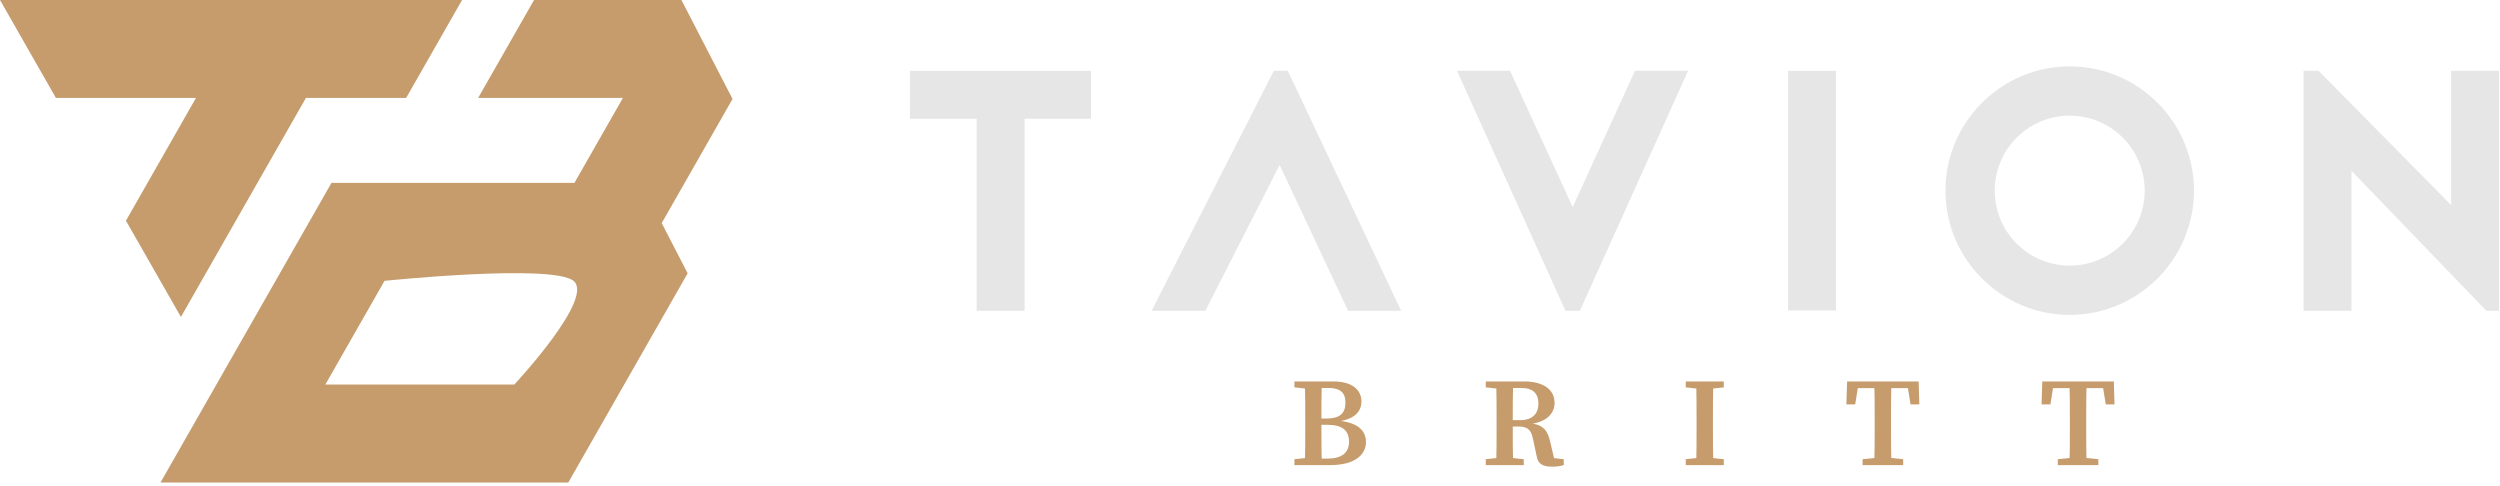
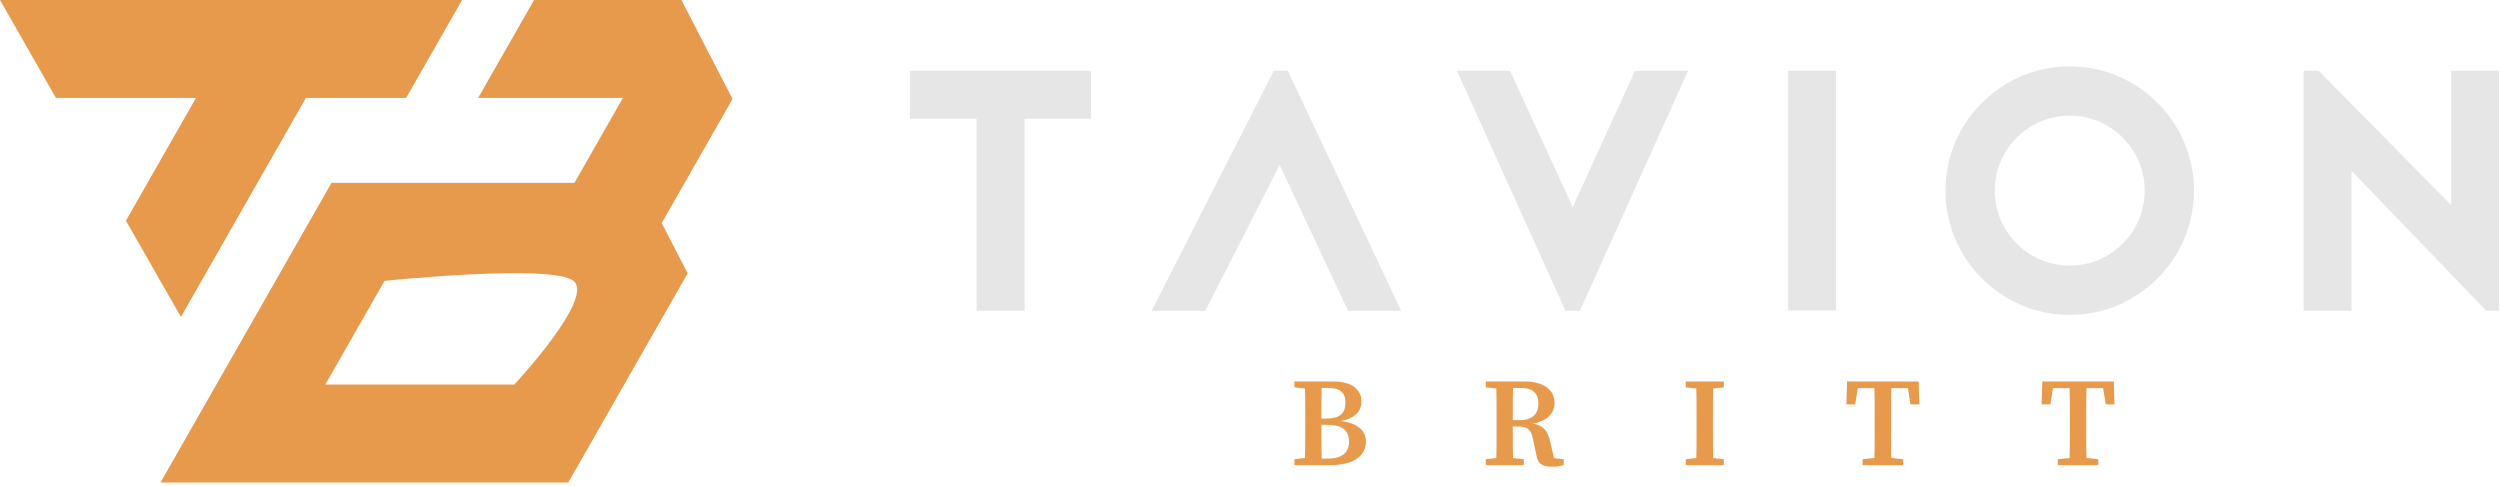
<svg xmlns="http://www.w3.org/2000/svg" width="100%" height="100%" viewBox="0 0 762 148" version="1.1" xml:space="preserve" style="fill-rule:evenodd;clip-rule:evenodd;stroke-linejoin:round;stroke-miterlimit:2;">
  <g transform="matrix(1,0,0,1,-472.482,-459.7983)">
    <g>
      <g id="path2" transform="matrix(1.333333,0,0,-1.333333,613.318,459.7983)">
-         <path d="M0,0L-12.783,-22.391L-35.696,-22.391L-64.27,-72.454L-76.836,-50.447L-60.828,-22.391L-92.844,-22.391L-105.627,0L0,0Z" style="fill:rgb(198,156,109);fill-rule:nonzero;" />
+         <path d="M0,0L-12.783,-22.391L-35.696,-22.391L-64.27,-72.454L-76.836,-50.447L-60.828,-22.391L-92.844,-22.391L-105.627,0L0,0Z" style="fill:rgb(232,154,76);fill-rule:nonzero;" />
      </g>
      <g id="path3" transform="matrix(1.333333,0,0,-1.333333,629.232,577.0132)">
-         <path d="M0,0L-43.193,0L-29.657,23.711C-29.657,23.711 8.592,27.663 13.535,23.711C18.478,19.759 0,0 0,0ZM38.951,46.103L49.896,65.286L49.779,65.52L43.897,76.899L38.216,87.911L4.52,87.911L-8.263,65.52L24.831,65.52L13.752,46.103L-41.789,46.103L-80.874,-22.391L12.349,-22.391L39.636,25.433L33.704,36.912L38.951,46.103Z" style="fill:rgb(198,156,109);fill-rule:nonzero;" />
+         <path d="M0,0L-43.193,0L-29.657,23.711C-29.657,23.711 8.592,27.663 13.535,23.711C18.478,19.759 0,0 0,0ZM38.951,46.103L49.896,65.286L49.779,65.52L43.897,76.899L38.216,87.911L4.52,87.911L-8.263,65.52L24.831,65.52L13.752,46.103L-41.789,46.103L-80.874,-22.391L12.349,-22.391L39.636,25.433L33.704,36.912L38.951,46.103Z" style="fill:rgb(232,154,76);fill-rule:nonzero;" />
      </g>
      <g id="path4" transform="matrix(1.333333,0,0,-1.333333,805.0175,481.3865)">
        <path d="M0,0L0,-10.955L-15.181,-10.955L-15.181,-54.856L-26.137,-54.856L-26.137,-10.955L-41.397,-10.955L-41.397,0L0,0Z" style="fill:rgb(230,230,230);fill-rule:nonzero;" />
      </g>
      <g id="path5" transform="matrix(1.333333,0,0,-1.333333,865.0156,481.3865)">
        <path d="M0,0L25.902,-54.856L13.773,-54.856L-1.878,-21.519L-18.86,-54.856L-31.146,-54.856L-3.209,0L0,0Z" style="fill:rgb(230,230,230);fill-rule:nonzero;" />
      </g>
      <g id="path6" transform="matrix(1.333333,0,0,-1.333333,949.6467,554.528)">
        <path d="M0,0L-24.807,54.856L-12.677,54.856L1.644,23.711L15.885,54.856L28.016,54.856L3.287,0L0,0Z" style="fill:rgb(230,230,230);fill-rule:nonzero;" />
      </g>
      <g id="path7" transform="matrix(1.333333,0,0,-1.333333,0,1066.667)">
        <rect x="763.124" y="384.182" width="10.956" height="54.778" style="fill:rgb(230,230,230);fill-rule:nonzero;" />
      </g>
      <g id="path8" transform="matrix(1.333333,0,0,-1.333333,1080.483,517.9049)">
        <path d="M0,0C0,-9.469 7.669,-17.137 17.138,-17.137C26.607,-17.137 34.276,-9.469 34.276,0C34.276,9.469 26.607,17.139 17.138,17.139C7.669,17.139 0,9.469 0,0M45.545,0C45.545,-15.651 32.789,-28.405 17.138,-28.405C1.487,-28.405 -11.269,-15.651 -11.269,0C-11.269,15.651 1.487,28.408 17.138,28.408C32.789,28.408 45.545,15.651 45.545,0" style="fill:rgb(230,230,230);fill-rule:nonzero;" />
      </g>
      <g id="path10" transform="matrix(1.333333,0,0,-1.333333,1230.324,554.528)">
        <path d="M0,0L-30.832,32.007L-30.832,0L-41.788,0L-41.788,54.856L-38.344,54.856L-8.06,24.18L-8.06,54.856L2.896,54.856L2.896,0L0,0Z" style="fill:rgb(230,230,230);fill-rule:nonzero;" />
      </g>
      <g id="path12" transform="matrix(1.333333,0,0,-1.333333,872.8136,587.3669)">
-         <path d="M0,0L3.004,0C5.99,0 7.318,1.158 7.318,3.622C7.318,6.01 6.034,6.985 3.422,6.985L0,6.985L0,8.481L4.481,8.481C8.91,8.481 10.973,6.541 10.973,3.889C10.973,1.691 9.532,-0.214 5.273,-0.719L5.273,-0.458C10.079,-0.801 12.01,-2.715 12.01,-5.355C12.01,-7.873 10.047,-10.654 3.717,-10.654L0,-10.654L0,-9.157L3.258,-9.157C6.458,-9.157 8.137,-7.819 8.137,-5.331C8.137,-2.682 6.579,-1.433 3.133,-1.433L0,-1.433L0,0ZM-1.87,-0.524C-1.87,2.468 -1.87,5.489 -1.956,8.481L1.914,8.481C1.827,5.547 1.827,2.527 1.827,-0.524L1.827,-1.374C1.827,-4.65 1.827,-7.661 1.914,-10.654L-1.956,-10.654C-1.87,-7.72 -1.87,-4.709 -1.87,-1.658L-1.87,-0.524ZM0,-8.866L0,-10.654L-4.345,-10.654L-4.345,-9.298L-0.372,-8.866L0,-8.866ZM-4.345,7.126L-4.345,8.481L0,8.481L0,6.694L-0.372,6.694L-4.345,7.126Z" style="fill:rgb(198,156,109);fill-rule:nonzero;" />
+         <path d="M0,0L3.004,0C5.99,0 7.318,1.158 7.318,3.622C7.318,6.01 6.034,6.985 3.422,6.985L0,6.985L0,8.481L4.481,8.481C8.91,8.481 10.973,6.541 10.973,3.889C10.973,1.691 9.532,-0.214 5.273,-0.719L5.273,-0.458C10.079,-0.801 12.01,-2.715 12.01,-5.355C12.01,-7.873 10.047,-10.654 3.717,-10.654L0,-10.654L0,-9.157L3.258,-9.157C6.458,-9.157 8.137,-7.819 8.137,-5.331C8.137,-2.682 6.579,-1.433 3.133,-1.433L0,-1.433L0,0ZM-1.87,-0.524C-1.87,2.468 -1.87,5.489 -1.956,8.481L1.914,8.481C1.827,5.547 1.827,2.527 1.827,-0.524L1.827,-1.374C1.827,-4.65 1.827,-7.661 1.914,-10.654L-1.956,-10.654C-1.87,-7.72 -1.87,-4.709 -1.87,-1.658L-1.87,-0.524ZM0,-8.866L0,-10.654L-4.345,-10.654L-4.345,-9.298L-0.372,-8.866L0,-8.866ZM-4.345,7.126L-4.345,8.481L0,8.481L0,6.694L-0.372,6.694L-4.345,7.126Z" style="fill:rgb(232,154,76);fill-rule:nonzero;" />
      </g>
      <g id="path14" transform="matrix(1.333333,0,0,-1.333333,931.1616,587.8617)">
-         <path d="M0,0L3.5,0C6.488,0 7.671,1.672 7.671,3.765C7.671,6.135 6.393,7.356 3.722,7.356L-0.021,7.356L-0.021,8.852L4.333,8.852C8.81,8.852 11.364,7.02 11.364,3.924C11.364,1.599 9.579,-0.644 5.122,-0.939L5.178,-0.676C8.514,-0.845 9.72,-2.074 10.361,-4.923L11.446,-9.543L9.801,-8.518L13.46,-8.927L13.46,-10.282C12.507,-10.529 11.931,-10.635 10.832,-10.635C8.705,-10.635 7.587,-10.045 7.274,-8.253L6.419,-4.239C5.99,-2.104 5.103,-1.456 3.047,-1.456L0,-1.456L0,0ZM-1.891,-0.089C-1.891,2.882 -1.891,5.881 -1.977,8.852L1.893,8.852C1.806,5.886 1.806,2.995 1.806,-0.272L1.806,-1.148C1.806,-4.312 1.806,-7.311 1.893,-10.282L-1.977,-10.282C-1.891,-7.37 -1.891,-4.368 -1.891,-1.341L-1.891,-0.089ZM0.352,-8.495L4.324,-8.927L4.324,-10.282L-4.366,-10.282L-4.366,-8.927L-0.394,-8.495L0.352,-8.495ZM-4.366,7.497L-4.366,8.852L-0.021,8.852L-0.021,7.065L-0.394,7.065L-4.366,7.497Z" style="fill:rgb(198,156,109);fill-rule:nonzero;" />
+         <path d="M0,0L3.5,0C6.488,0 7.671,1.672 7.671,3.765C7.671,6.135 6.393,7.356 3.722,7.356L-0.021,7.356L-0.021,8.852L4.333,8.852C8.81,8.852 11.364,7.02 11.364,3.924C11.364,1.599 9.579,-0.644 5.122,-0.939L5.178,-0.676C8.514,-0.845 9.72,-2.074 10.361,-4.923L11.446,-9.543L9.801,-8.518L13.46,-8.927L13.46,-10.282C12.507,-10.529 11.931,-10.635 10.832,-10.635C8.705,-10.635 7.587,-10.045 7.274,-8.253L6.419,-4.239C5.99,-2.104 5.103,-1.456 3.047,-1.456L0,-1.456L0,0ZM-1.891,-0.089C-1.891,2.882 -1.891,5.881 -1.977,8.852L1.893,8.852C1.806,5.886 1.806,2.995 1.806,-0.272L1.806,-1.148C1.806,-4.312 1.806,-7.311 1.893,-10.282L-1.977,-10.282C-1.891,-7.37 -1.891,-4.368 -1.891,-1.341L-1.891,-0.089ZM0.352,-8.495L4.324,-8.927L4.324,-10.282L-4.366,-10.282L-4.366,-8.927L-0.394,-8.495L0.352,-8.495ZM-4.366,7.497L-4.366,8.852L-0.021,8.852L-0.021,7.065L-0.394,7.065L-4.366,7.497Z" style="fill:rgb(232,154,76);fill-rule:nonzero;" />
      </g>
      <g id="path16" transform="matrix(1.333333,0,0,-1.333333,989.5973,587.9808)">
-         <path d="M0,0C0,2.971 0,5.97 -0.087,8.941L3.826,8.941C3.739,6.029 3.739,3.03 3.739,0L3.739,-1.24C3.739,-4.223 3.739,-7.222 3.826,-10.193L-0.087,-10.193C0,-7.281 0,-4.279 0,-1.252L0,0ZM2.211,-8.406L6.225,-8.838L6.225,-10.193L-2.476,-10.193L-2.476,-8.838L1.497,-8.406L2.211,-8.406ZM-2.476,7.586L-2.476,8.941L6.225,8.941L6.225,7.586L2.211,7.154L1.497,7.154L-2.476,7.586Z" style="fill:rgb(198,156,109);fill-rule:nonzero;" />
+         <path d="M0,0C0,2.971 0,5.97 -0.087,8.941L3.826,8.941C3.739,6.029 3.739,3.03 3.739,0L3.739,-1.24C3.739,-4.223 3.739,-7.222 3.826,-10.193L-0.087,-10.193C0,-7.281 0,-4.279 0,-1.252L0,0ZM2.211,-8.406L6.225,-8.838L6.225,-10.193L-2.476,-10.193L-2.476,-8.838L1.497,-8.406L2.211,-8.406ZM-2.476,7.586L-2.476,8.941L6.225,8.941L6.225,7.586L2.211,7.154L1.497,7.154L-2.476,7.586Z" style="fill:rgb(232,154,76);fill-rule:nonzero;" />
      </g>
      <g id="path18" transform="matrix(1.333333,0,0,-1.333333,1043.881,587.9808)">
-         <path d="M0,0C0,2.971 0,5.97 -0.086,8.941L3.826,8.941C3.74,6.029 3.74,3.03 3.74,0L3.74,-1.24C3.74,-4.223 3.74,-7.222 3.826,-10.193L-0.086,-10.193C0,-7.281 0,-4.279 0,-1.252L0,0ZM2.318,-8.406L6.515,-8.838L6.515,-10.193L-2.763,-10.193L-2.763,-8.838L1.392,-8.406L2.318,-8.406ZM-5.313,7.405L-3.612,8.941L-4.451,3.692L-6.468,3.692L-6.3,8.941L10.052,8.941L10.208,3.692L8.201,3.692L7.363,8.941L9.053,7.405L-5.313,7.405Z" style="fill:rgb(198,156,109);fill-rule:nonzero;" />
+         <path d="M0,0C0,2.971 0,5.97 -0.086,8.941L3.826,8.941C3.74,6.029 3.74,3.03 3.74,0L3.74,-1.24C3.74,-4.223 3.74,-7.222 3.826,-10.193L-0.086,-10.193C0,-7.281 0,-4.279 0,-1.252L0,0ZM2.318,-8.406L6.515,-8.838L6.515,-10.193L-2.763,-10.193L-2.763,-8.838L1.392,-8.406L2.318,-8.406ZM-5.313,7.405L-3.612,8.941L-4.451,3.692L-6.468,3.692L-6.3,8.941L10.052,8.941L10.208,3.692L8.201,3.692L7.363,8.941L9.053,7.405L-5.313,7.405Z" style="fill:rgb(232,154,76);fill-rule:nonzero;" />
      </g>
      <g id="path20" transform="matrix(1.333333,0,0,-1.333333,1103.376,587.9808)">
-         <path d="M0,0C0,2.971 0,5.97 -0.087,8.941L3.826,8.941C3.739,6.029 3.739,3.03 3.739,0L3.739,-1.24C3.739,-4.223 3.739,-7.222 3.826,-10.193L-0.087,-10.193C0,-7.281 0,-4.279 0,-1.252L0,0ZM2.317,-8.406L6.513,-8.838L6.513,-10.193L-2.764,-10.193L-2.764,-8.838L1.39,-8.406L2.317,-8.406ZM-5.314,7.405L-3.613,8.941L-4.452,3.692L-6.469,3.692L-6.301,8.941L10.051,8.941L10.207,3.692L8.2,3.692L7.362,8.941L9.052,7.405L-5.314,7.405Z" style="fill:rgb(198,156,109);fill-rule:nonzero;" />
+         <path d="M0,0C0,2.971 0,5.97 -0.087,8.941L3.826,8.941C3.739,6.029 3.739,3.03 3.739,0L3.739,-1.24C3.739,-4.223 3.739,-7.222 3.826,-10.193L-0.087,-10.193C0,-7.281 0,-4.279 0,-1.252L0,0ZM2.317,-8.406L6.513,-8.838L6.513,-10.193L-2.764,-10.193L-2.764,-8.838L1.39,-8.406L2.317,-8.406ZM-5.314,7.405L-3.613,8.941L-4.452,3.692L-6.469,3.692L-6.301,8.941L10.051,8.941L10.207,3.692L8.2,3.692L7.362,8.941L9.052,7.405L-5.314,7.405Z" style="fill:rgb(232,154,76);fill-rule:nonzero;" />
      </g>
    </g>
  </g>
</svg>
